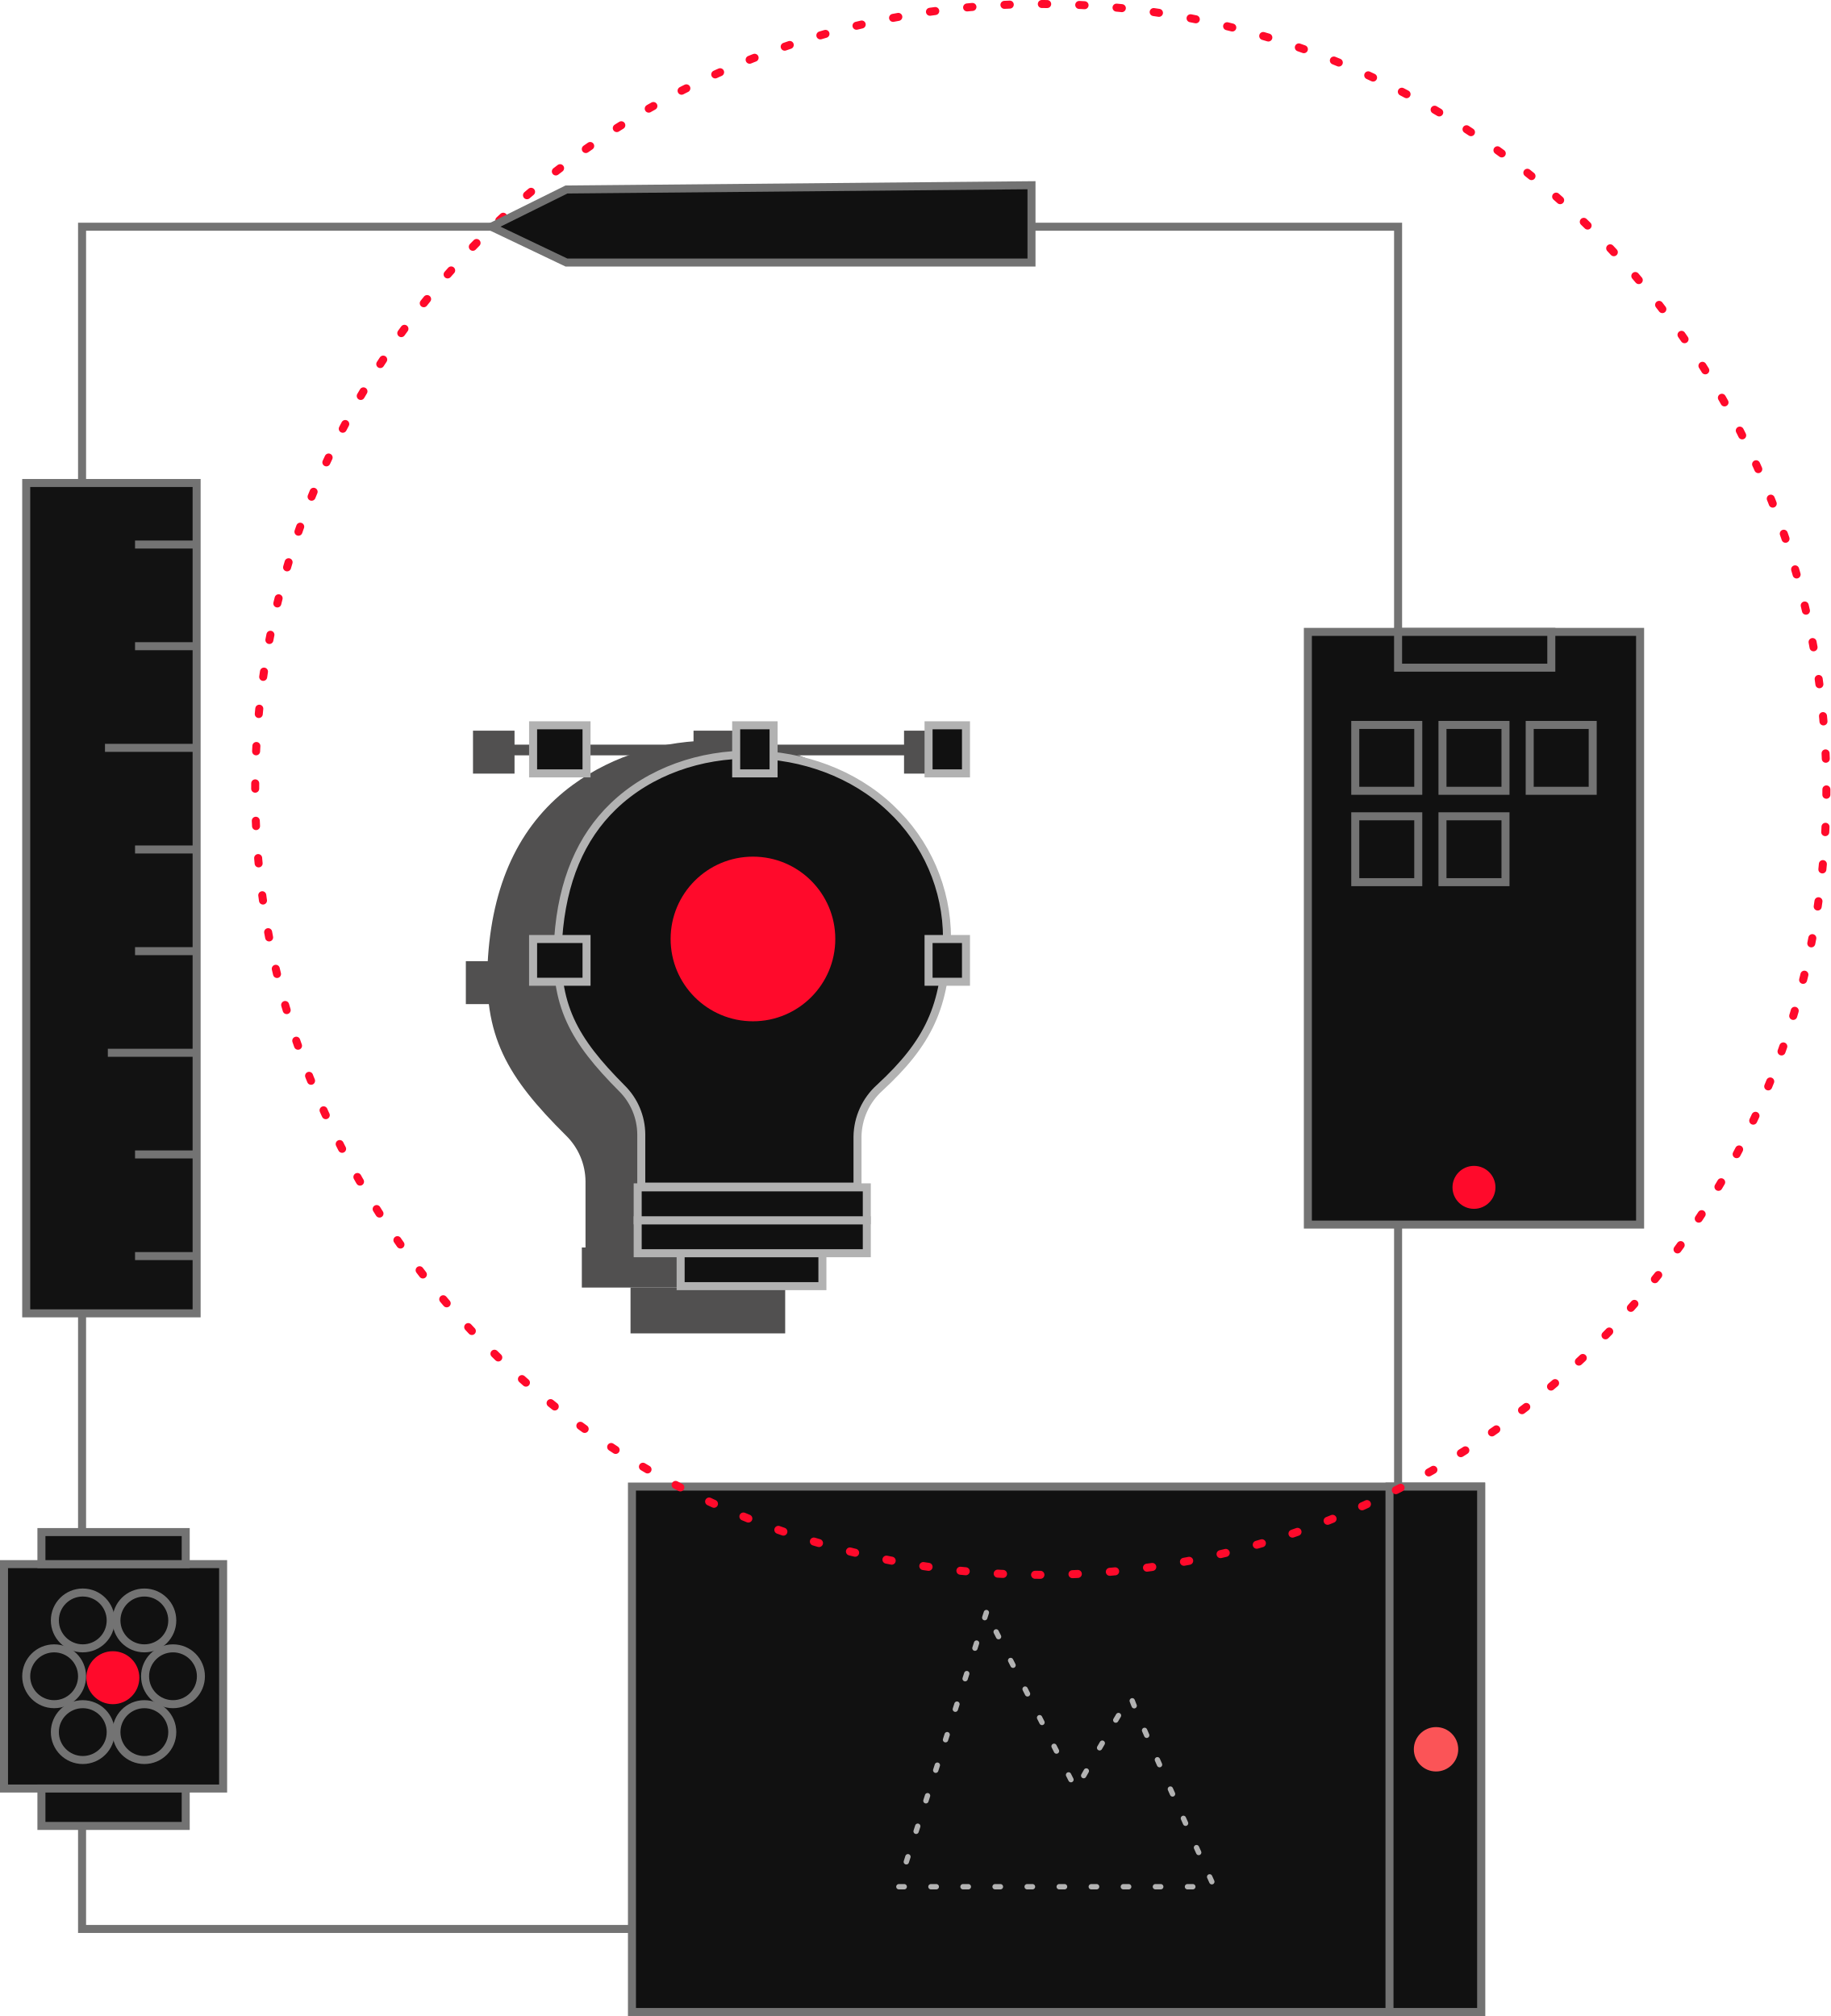
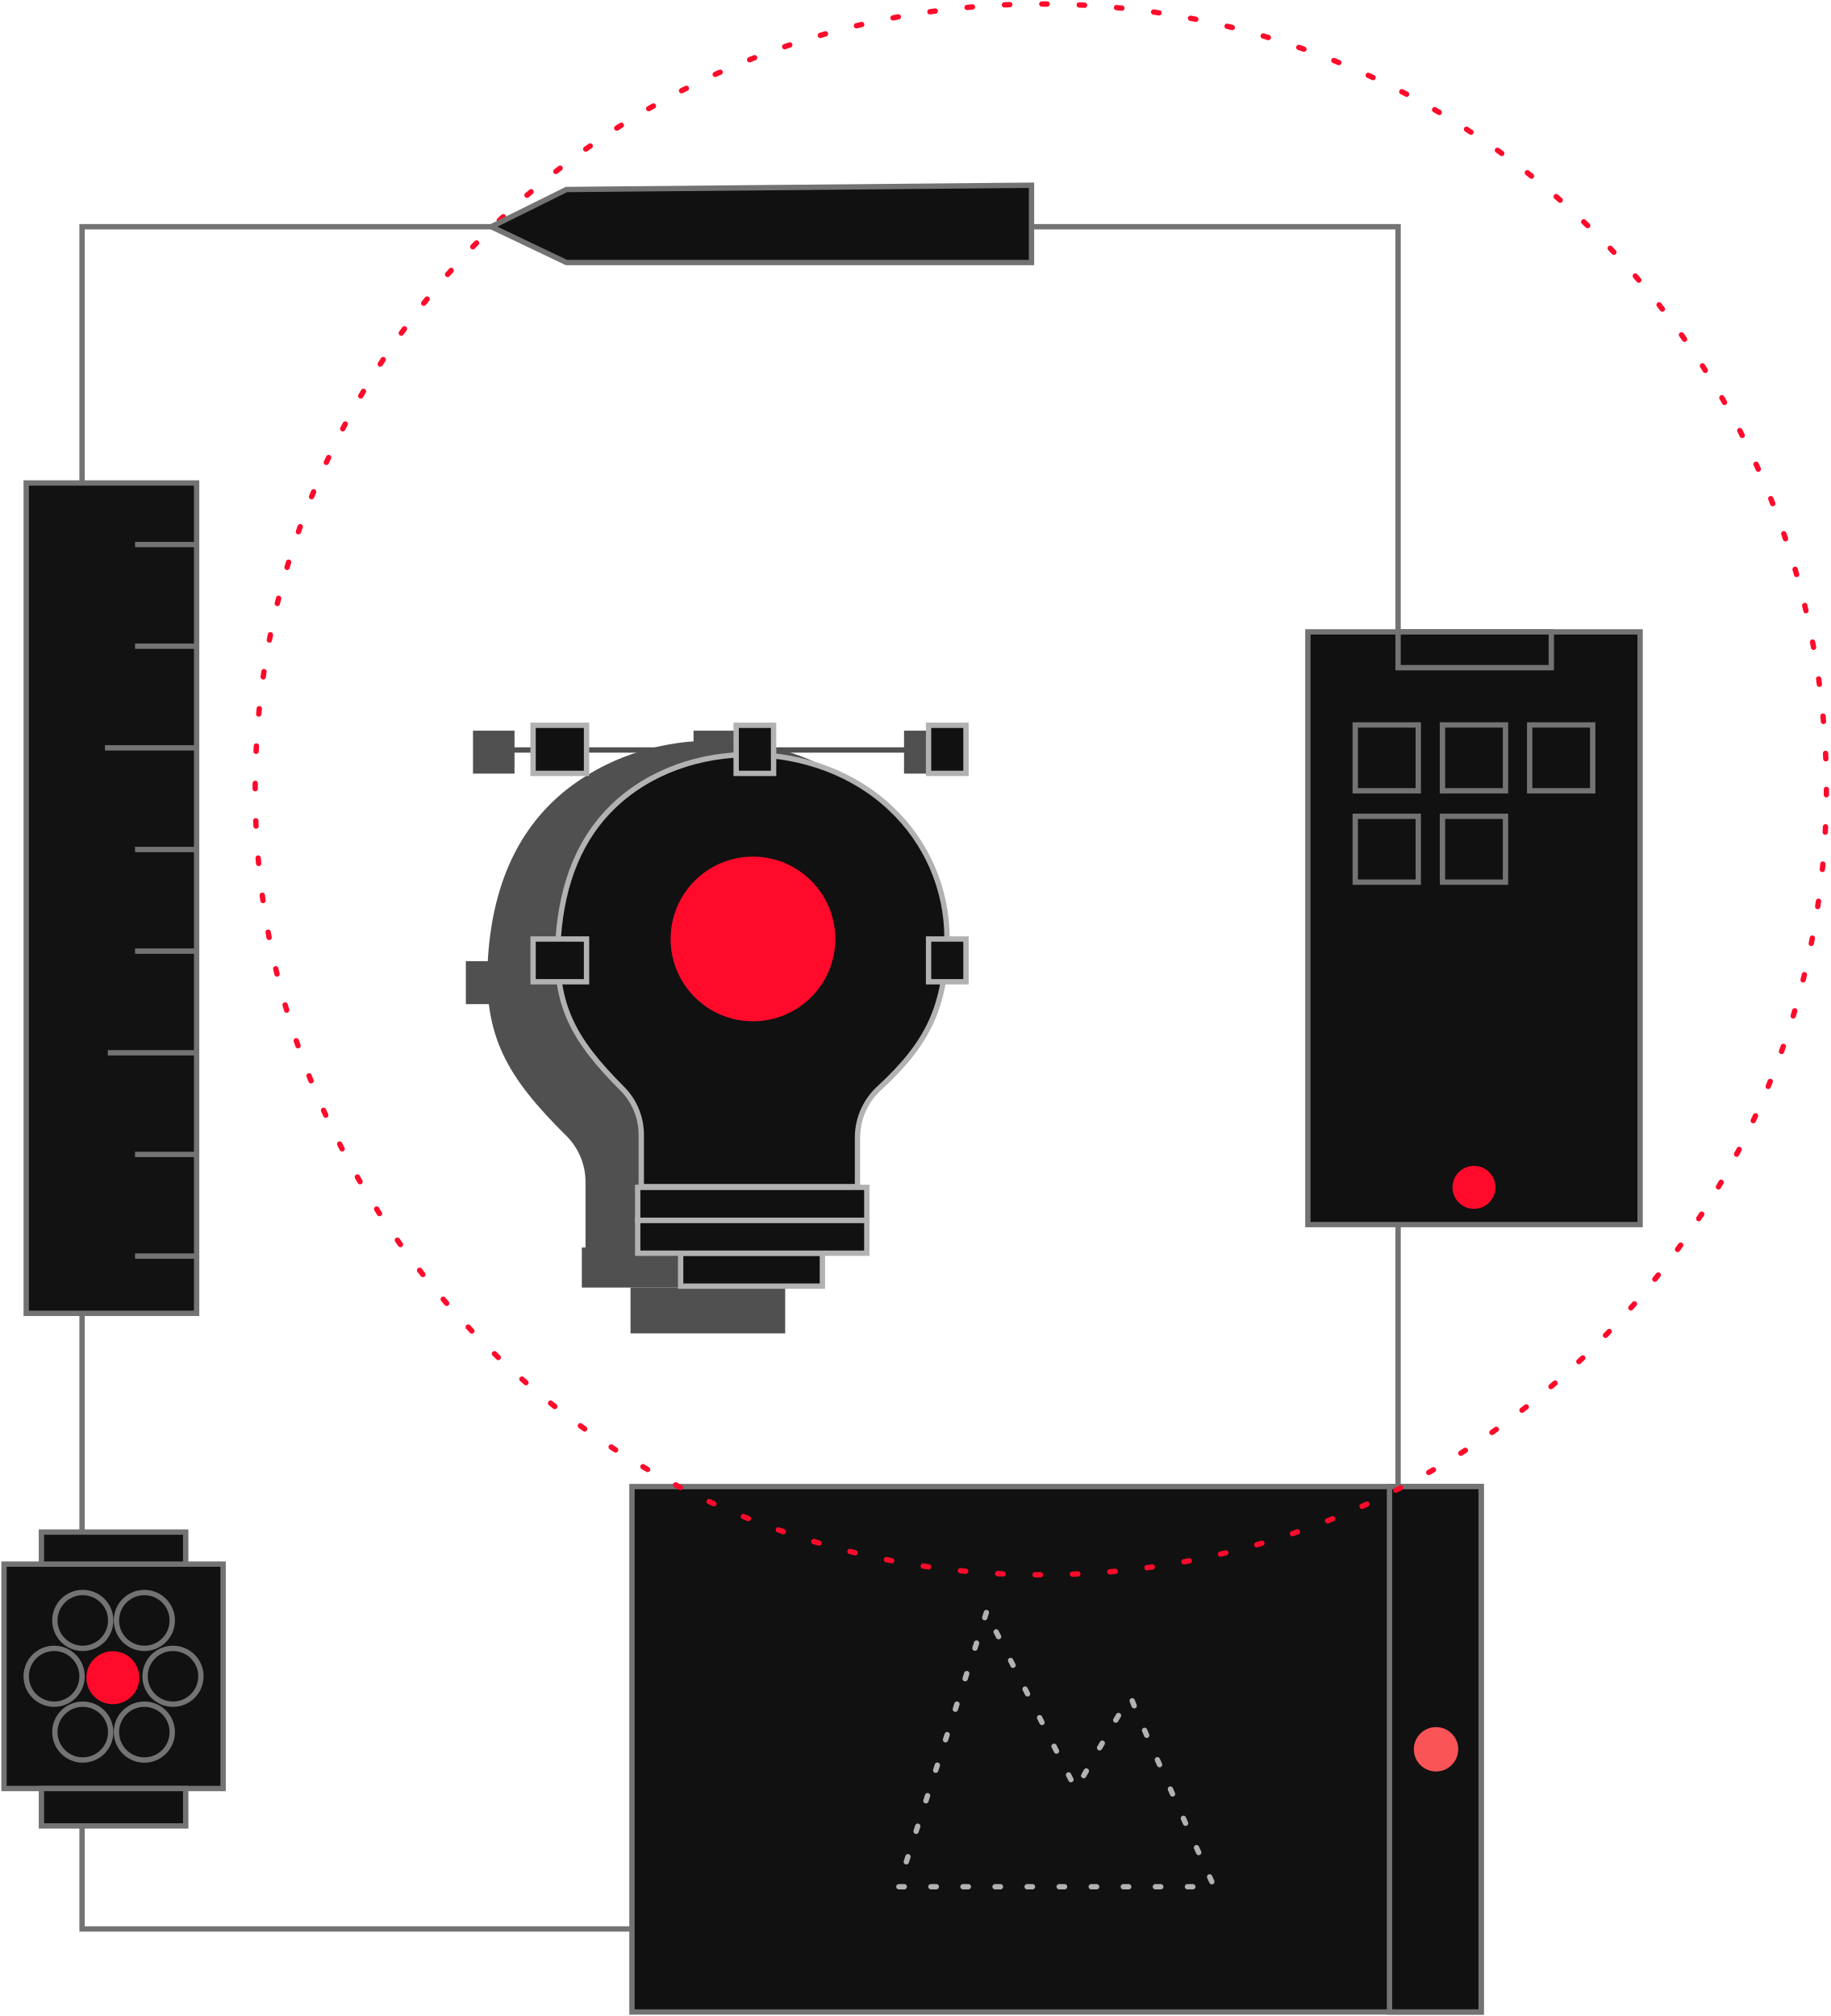
<svg xmlns="http://www.w3.org/2000/svg" width="342.5" height="377.325" viewBox="0 0 342.5 377.325">
  <g id="Group_63193" data-name="Group 63193" transform="translate(-922.431 -962.25)">
-     <rect id="Rectangle_16096" data-name="Rectangle 16096" width="246.251" height="318.598" transform="translate(937.786 1004.685)" fill="none" stroke="#737373" stroke-width="1.5" />
-     <rect id="Rectangle_16097" data-name="Rectangle 16097" width="158.897" height="98.339" transform="translate(1040.681 1240.485)" fill="#111" stroke="#737373" stroke-width="1.5" />
-     <rect id="Rectangle_16098" data-name="Rectangle 16098" width="17.149" height="98.339" transform="translate(1182.429 1240.485)" fill="#111" stroke="#737373" stroke-width="1.5" />
-     <rect id="Rectangle_16099" data-name="Rectangle 16099" width="62.166" height="110.933" transform="translate(1167.155 1080.516)" fill="#111" stroke="#737373" stroke-width="1.5" />
-     <rect id="Rectangle_16100" data-name="Rectangle 16100" width="41" height="42" transform="translate(923.181 1255)" fill="#111" stroke="#737373" stroke-width="1.5" />
-     <rect id="Rectangle_16101" data-name="Rectangle 16101" width="27" height="7" transform="translate(930.181 1297)" fill="#111" stroke="#737373" stroke-width="1.5" />
-     <rect id="Rectangle_16102" data-name="Rectangle 16102" width="27" height="6" transform="translate(930.181 1249)" fill="#111" stroke="#737373" stroke-width="1.5" />
+     <rect id="Rectangle_16096" data-name="Rectangle 16096" width="246.251" height="318.598" transform="translate(937.786 1004.685)" fill="none" stroke="#737373" strokeWidth="1.5" />
+     <rect id="Rectangle_16097" data-name="Rectangle 16097" width="158.897" height="98.339" transform="translate(1040.681 1240.485)" fill="#111" stroke="#737373" strokeWidth="1.5" />
+     <rect id="Rectangle_16098" data-name="Rectangle 16098" width="17.149" height="98.339" transform="translate(1182.429 1240.485)" fill="#111" stroke="#737373" strokeWidth="1.5" />
+     <rect id="Rectangle_16099" data-name="Rectangle 16099" width="62.166" height="110.933" transform="translate(1167.155 1080.516)" fill="#111" stroke="#737373" strokeWidth="1.5" />
+     <rect id="Rectangle_16100" data-name="Rectangle 16100" width="41" height="42" transform="translate(923.181 1255)" fill="#111" stroke="#737373" strokeWidth="1.5" />
+     <rect id="Rectangle_16101" data-name="Rectangle 16101" width="27" height="7" transform="translate(930.181 1297)" fill="#111" stroke="#737373" strokeWidth="1.5" />
+     <rect id="Rectangle_16102" data-name="Rectangle 16102" width="27" height="6" transform="translate(930.181 1249)" fill="#111" stroke="#737373" strokeWidth="1.5" />
    <path id="Path_35439" data-name="Path 35439" d="M465.939,1047.575V1039H437v8.575Z" transform="translate(603.413 164.239)" fill="#515050" />
    <path id="Path_35440" data-name="Path 35440" d="M448.016,1018.5V1011H403v7.5Z" transform="translate(628.302 184.736)" fill="#515050" />
    <path id="Path_35441" data-name="Path 35441" d="M355.373,739.426v12.359h47.461L399.2,732.026a10.822,10.822,0,0,1,4.233-10.939c11.408-7.935,18.765-9.008,19.041-23.781a39.3,39.3,0,0,0-16.2-31.714c-15.242-11.391-37.924-11.641-53.274-.4-9.379,6.871-14.836,17.429-15.863,32.11-1.042,14.883,3.577,22.6,14.587,33.528A12.137,12.137,0,0,1,355.373,739.426Z" transform="translate(676.617 443.951)" fill="#515050" />
-     <path id="Path_35442" data-name="Path 35442" d="M354.5,663.5h73.554" transform="translate(663.807 439.122)" fill="none" stroke="#515050" stroke-width="2" />
+     <path id="Path_35442" data-name="Path 35442" d="M354.5,663.5h73.554" transform="translate(663.807 439.122)" fill="none" stroke="#515050" strokeWidth="2" />
    <rect id="Rectangle_16103" data-name="Rectangle 16103" width="7.771" height="8.039" transform="translate(1009.598 1142.146)" fill="#515050" />
    <rect id="Rectangle_16104" data-name="Rectangle 16104" width="7.771" height="8.039" transform="translate(1010.937 1099.005)" fill="#515050" />
    <rect id="Rectangle_16105" data-name="Rectangle 16105" width="7.771" height="8.039" transform="translate(1052.202 1099.005)" fill="#515050" />
    <rect id="Rectangle_16106" data-name="Rectangle 16106" width="7.771" height="8.039" transform="translate(1091.592 1099.005)" fill="#515050" />
-     <rect id="Rectangle_16107" data-name="Rectangle 16107" width="7" height="9" transform="translate(1096.181 1098)" fill="#111" stroke="#b2b2b2" stroke-width="1.5" />
-     <rect id="Rectangle_16108" data-name="Rectangle 16108" width="10" height="9" transform="translate(1022.181 1098)" fill="#111" stroke="#b2b2b2" stroke-width="1.5" />
-     <path id="Path_35443" data-name="Path 35443" d="M401.715,737.772v9.807h40.461v-9.361a12.524,12.524,0,0,1,4.148-9.14c9.146-8.455,12.36-15.232,12.6-27.989a33.281,33.281,0,0,0-10.563-24.33c-13.826-13.1-38.2-13.566-51.908-.34-6.012,5.8-9.528,13.947-10.278,24.67-.872,12.46,2.9,19.033,11.908,28.083A12.236,12.236,0,0,1,401.715,737.772Z" transform="translate(640.709 436.77)" fill="#111" stroke="#b2b2b2" stroke-width="1.5" />
-     <path id="Path_35444" data-name="Path 35444" d="M498.528,1021.163V1015H472v6.163Z" transform="translate(577.79 181.808)" fill="#111" stroke="#b2b2b2" stroke-width="1.5" />
-     <path id="Path_35445" data-name="Path 35445" d="M484.873,998.163V992H442v6.163Z" transform="translate(599.752 198.645)" fill="#111" stroke="#b2b2b2" stroke-width="1.5" />
-     <path id="Path_35446" data-name="Path 35446" d="M484.873,975.163V969H442v6.163Z" transform="translate(599.752 215.482)" fill="#111" stroke="#b2b2b2" stroke-width="1.5" />
-     <circle id="Ellipse_13537" data-name="Ellipse 13537" cx="5.225" cy="5.225" r="5.225" transform="translate(944.217 1281.214)" fill="none" stroke="#737373" stroke-width="1.5" />
-     <circle id="Ellipse_13538" data-name="Ellipse 13538" cx="5.225" cy="5.225" r="5.225" transform="translate(949.576 1270.764)" fill="none" stroke="#737373" stroke-width="1.5" />
-     <circle id="Ellipse_13539" data-name="Ellipse 13539" cx="5.225" cy="5.225" r="5.225" transform="translate(927.335 1270.764)" fill="none" stroke="#737373" stroke-width="1.5" />
+     <rect id="Rectangle_16107" data-name="Rectangle 16107" width="7" height="9" transform="translate(1096.181 1098)" fill="#111" stroke="#b2b2b2" strokeWidth="1.5" />
+     <rect id="Rectangle_16108" data-name="Rectangle 16108" width="10" height="9" transform="translate(1022.181 1098)" fill="#111" stroke="#b2b2b2" strokeWidth="1.5" />
+     <path id="Path_35443" data-name="Path 35443" d="M401.715,737.772v9.807h40.461v-9.361a12.524,12.524,0,0,1,4.148-9.14c9.146-8.455,12.36-15.232,12.6-27.989a33.281,33.281,0,0,0-10.563-24.33c-13.826-13.1-38.2-13.566-51.908-.34-6.012,5.8-9.528,13.947-10.278,24.67-.872,12.46,2.9,19.033,11.908,28.083A12.236,12.236,0,0,1,401.715,737.772Z" transform="translate(640.709 436.77)" fill="#111" stroke="#b2b2b2" strokeWidth="1.5" />
+     <path id="Path_35444" data-name="Path 35444" d="M498.528,1021.163V1015H472v6.163Z" transform="translate(577.79 181.808)" fill="#111" stroke="#b2b2b2" strokeWidth="1.5" />
+     <path id="Path_35445" data-name="Path 35445" d="M484.873,998.163V992H442v6.163Z" transform="translate(599.752 198.645)" fill="#111" stroke="#b2b2b2" strokeWidth="1.5" />
+     <path id="Path_35446" data-name="Path 35446" d="M484.873,975.163V969H442v6.163Z" transform="translate(599.752 215.482)" fill="#111" stroke="#b2b2b2" strokeWidth="1.5" />
+     <circle id="Ellipse_13537" data-name="Ellipse 13537" cx="5.225" cy="5.225" r="5.225" transform="translate(944.217 1281.214)" fill="none" stroke="#737373" strokeWidth="1.5" />
+     <circle id="Ellipse_13538" data-name="Ellipse 13538" cx="5.225" cy="5.225" r="5.225" transform="translate(949.576 1270.764)" fill="none" stroke="#737373" strokeWidth="1.5" />
+     <circle id="Ellipse_13539" data-name="Ellipse 13539" cx="5.225" cy="5.225" r="5.225" transform="translate(927.335 1270.764)" fill="none" stroke="#737373" strokeWidth="1.5" />
    <circle id="Ellipse_13540" data-name="Ellipse 13540" cx="4.957" cy="4.957" r="4.957" transform="translate(938.59 1271.3)" fill="#ff0a2b" />
    <circle id="Ellipse_13541" data-name="Ellipse 13541" cx="4.153" cy="4.153" r="4.153" transform="translate(1186.984 1285.502)" fill="#fb5457" />
    <circle id="Ellipse_13542" data-name="Ellipse 13542" cx="4.019" cy="4.019" r="4.019" transform="translate(1194.219 1180.463)" fill="#ff0a2b" />
    <circle id="Ellipse_13543" data-name="Ellipse 13543" cx="15.407" cy="15.407" r="15.407" transform="translate(1047.915 1122.585)" fill="#ff0a2b" />
-     <circle id="Ellipse_13544" data-name="Ellipse 13544" cx="5.225" cy="5.225" r="5.225" transform="translate(932.695 1281.214)" fill="none" stroke="#737373" stroke-width="1.5" />
-     <circle id="Ellipse_13545" data-name="Ellipse 13545" cx="5.225" cy="5.225" r="5.225" transform="translate(944.217 1260.314)" fill="none" stroke="#737373" stroke-width="1.5" />
-     <circle id="Ellipse_13546" data-name="Ellipse 13546" cx="5.225" cy="5.225" r="5.225" transform="translate(932.695 1260.314)" fill="none" stroke="#737373" stroke-width="1.5" />
-     <circle id="Ellipse_13547" data-name="Ellipse 13547" cx="147" cy="147" r="147" transform="translate(970.181 963)" fill="none" stroke="#ff0a2b" stroke-linecap="round" stroke-linejoin="round" stroke-width="1.5" stroke-dasharray="1 6" />
-     <rect id="Rectangle_16109" data-name="Rectangle 16109" width="11.79" height="12.326" transform="translate(1176.023 1097.933)" fill="#111" stroke="#737373" stroke-width="1.5" />
-     <rect id="Rectangle_16110" data-name="Rectangle 16110" width="28.671" height="6.699" transform="translate(1184.036 1080.516)" fill="#111" stroke="#737373" stroke-width="1.5" />
-     <rect id="Rectangle_16111" data-name="Rectangle 16111" width="11.79" height="12.326" transform="translate(1176.023 1115.032)" fill="#111" stroke="#737373" stroke-width="1.5" />
-     <rect id="Rectangle_16112" data-name="Rectangle 16112" width="11.79" height="12.326" transform="translate(1192.343 1097.933)" fill="#111" stroke="#737373" stroke-width="1.5" />
-     <rect id="Rectangle_16113" data-name="Rectangle 16113" width="11.79" height="12.326" transform="translate(1192.343 1115.032)" fill="#111" stroke="#737373" stroke-width="1.5" />
-     <rect id="Rectangle_16114" data-name="Rectangle 16114" width="11.79" height="12.326" transform="translate(1208.663 1097.933)" fill="#111" stroke="#737373" stroke-width="1.5" />
-     <rect id="Rectangle_16115" data-name="Rectangle 16115" width="31.887" height="155.414" transform="translate(927.335 1052.649)" fill="#121212" stroke="#737373" stroke-width="1.5" />
-     <line id="Line_481" data-name="Line 481" x2="11.79" transform="translate(947.701 1064.171)" fill="none" stroke="#737373" stroke-width="1.5" />
-     <line id="Line_482" data-name="Line 482" x2="11.79" transform="translate(947.701 1083.196)" fill="none" stroke="#737373" stroke-width="1.5" />
-     <line id="Line_483" data-name="Line 483" x2="17.417" transform="translate(942.073 1102.22)" fill="none" stroke="#737373" stroke-width="1.5" />
-     <line id="Line_484" data-name="Line 484" x2="11.79" transform="translate(947.701 1121.245)" fill="none" stroke="#737373" stroke-width="1.5" />
-     <line id="Line_485" data-name="Line 485" x2="11.79" transform="translate(947.701 1140.27)" fill="none" stroke="#737373" stroke-width="1.5" />
-     <line id="Line_486" data-name="Line 486" x2="16.881" transform="translate(942.609 1159.295)" fill="none" stroke="#737373" stroke-width="1.5" />
-     <line id="Line_487" data-name="Line 487" x2="11.79" transform="translate(947.701 1178.32)" fill="none" stroke="#737373" stroke-width="1.5" />
-     <line id="Line_488" data-name="Line 488" x2="11.79" transform="translate(947.701 1197.344)" fill="none" stroke="#737373" stroke-width="1.5" />
-     <path id="Path_35447" data-name="Path 35447" d="M353.842,269.81l87.022-.8v14.467H353.838l-14.051-6.7Z" transform="translate(674.577 727.908)" fill="#111" stroke="#737373" stroke-width="1.5" />
-     <rect id="Rectangle_16116" data-name="Rectangle 16116" width="10" height="8" transform="translate(1022.181 1138)" fill="#111" stroke="#b2b2b2" stroke-width="1.5" />
-     <rect id="Rectangle_16117" data-name="Rectangle 16117" width="7" height="8" transform="translate(1096.181 1138)" fill="#111" stroke="#b2b2b2" stroke-width="1.5" />
-     <path id="Path_35448" data-name="Path 35448" d="M640.479,1266,624,1317.313h59.084c-5.18-11.477-15.541-34.647-15.541-35.5s-6.878,11.166-10.316,17.283Z" transform="translate(466.52 -1.935)" fill="none" stroke="#b2b2b2" stroke-linecap="round" stroke-linejoin="round" stroke-width="1" stroke-dasharray="1 5" />
-     <rect id="Rectangle_16118" data-name="Rectangle 16118" width="7" height="9" transform="translate(1060.181 1098)" fill="#111" stroke="#b2b2b2" stroke-width="1.5" />
+     <circle id="Ellipse_13544" data-name="Ellipse 13544" cx="5.225" cy="5.225" r="5.225" transform="translate(932.695 1281.214)" fill="none" stroke="#737373" strokeWidth="1.5" />
+     <circle id="Ellipse_13545" data-name="Ellipse 13545" cx="5.225" cy="5.225" r="5.225" transform="translate(944.217 1260.314)" fill="none" stroke="#737373" strokeWidth="1.5" />
+     <circle id="Ellipse_13546" data-name="Ellipse 13546" cx="5.225" cy="5.225" r="5.225" transform="translate(932.695 1260.314)" fill="none" stroke="#737373" strokeWidth="1.5" />
+     <circle id="Ellipse_13547" data-name="Ellipse 13547" cx="147" cy="147" r="147" transform="translate(970.181 963)" fill="none" stroke="#ff0a2b" stroke-linecap="round" strokeLinejoin="round" strokeWidth="1.5" stroke-dasharray="1 6" />
+     <rect id="Rectangle_16109" data-name="Rectangle 16109" width="11.79" height="12.326" transform="translate(1176.023 1097.933)" fill="#111" stroke="#737373" strokeWidth="1.5" />
+     <rect id="Rectangle_16110" data-name="Rectangle 16110" width="28.671" height="6.699" transform="translate(1184.036 1080.516)" fill="#111" stroke="#737373" strokeWidth="1.5" />
+     <rect id="Rectangle_16111" data-name="Rectangle 16111" width="11.79" height="12.326" transform="translate(1176.023 1115.032)" fill="#111" stroke="#737373" strokeWidth="1.5" />
+     <rect id="Rectangle_16112" data-name="Rectangle 16112" width="11.79" height="12.326" transform="translate(1192.343 1097.933)" fill="#111" stroke="#737373" strokeWidth="1.5" />
+     <rect id="Rectangle_16113" data-name="Rectangle 16113" width="11.79" height="12.326" transform="translate(1192.343 1115.032)" fill="#111" stroke="#737373" strokeWidth="1.5" />
+     <rect id="Rectangle_16114" data-name="Rectangle 16114" width="11.79" height="12.326" transform="translate(1208.663 1097.933)" fill="#111" stroke="#737373" strokeWidth="1.5" />
+     <rect id="Rectangle_16115" data-name="Rectangle 16115" width="31.887" height="155.414" transform="translate(927.335 1052.649)" fill="#121212" stroke="#737373" strokeWidth="1.5" />
+     <line id="Line_481" data-name="Line 481" x2="11.79" transform="translate(947.701 1064.171)" fill="none" stroke="#737373" strokeWidth="1.5" />
+     <line id="Line_482" data-name="Line 482" x2="11.79" transform="translate(947.701 1083.196)" fill="none" stroke="#737373" strokeWidth="1.5" />
+     <line id="Line_483" data-name="Line 483" x2="17.417" transform="translate(942.073 1102.22)" fill="none" stroke="#737373" strokeWidth="1.5" />
+     <line id="Line_484" data-name="Line 484" x2="11.79" transform="translate(947.701 1121.245)" fill="none" stroke="#737373" strokeWidth="1.5" />
+     <line id="Line_485" data-name="Line 485" x2="11.79" transform="translate(947.701 1140.27)" fill="none" stroke="#737373" strokeWidth="1.5" />
+     <line id="Line_486" data-name="Line 486" x2="16.881" transform="translate(942.609 1159.295)" fill="none" stroke="#737373" strokeWidth="1.5" />
+     <line id="Line_487" data-name="Line 487" x2="11.79" transform="translate(947.701 1178.32)" fill="none" stroke="#737373" strokeWidth="1.5" />
+     <line id="Line_488" data-name="Line 488" x2="11.79" transform="translate(947.701 1197.344)" fill="none" stroke="#737373" strokeWidth="1.5" />
+     <path id="Path_35447" data-name="Path 35447" d="M353.842,269.81l87.022-.8v14.467H353.838l-14.051-6.7Z" transform="translate(674.577 727.908)" fill="#111" stroke="#737373" strokeWidth="1.5" />
+     <rect id="Rectangle_16116" data-name="Rectangle 16116" width="10" height="8" transform="translate(1022.181 1138)" fill="#111" stroke="#b2b2b2" strokeWidth="1.5" />
+     <rect id="Rectangle_16117" data-name="Rectangle 16117" width="7" height="8" transform="translate(1096.181 1138)" fill="#111" stroke="#b2b2b2" strokeWidth="1.5" />
+     <path id="Path_35448" data-name="Path 35448" d="M640.479,1266,624,1317.313h59.084c-5.18-11.477-15.541-34.647-15.541-35.5s-6.878,11.166-10.316,17.283Z" transform="translate(466.52 -1.935)" fill="none" stroke="#b2b2b2" stroke-linecap="round" strokeLinejoin="round" strokeWidth="1" stroke-dasharray="1 5" />
+     <rect id="Rectangle_16118" data-name="Rectangle 16118" width="7" height="9" transform="translate(1060.181 1098)" fill="#111" stroke="#b2b2b2" strokeWidth="1.5" />
  </g>
</svg>
